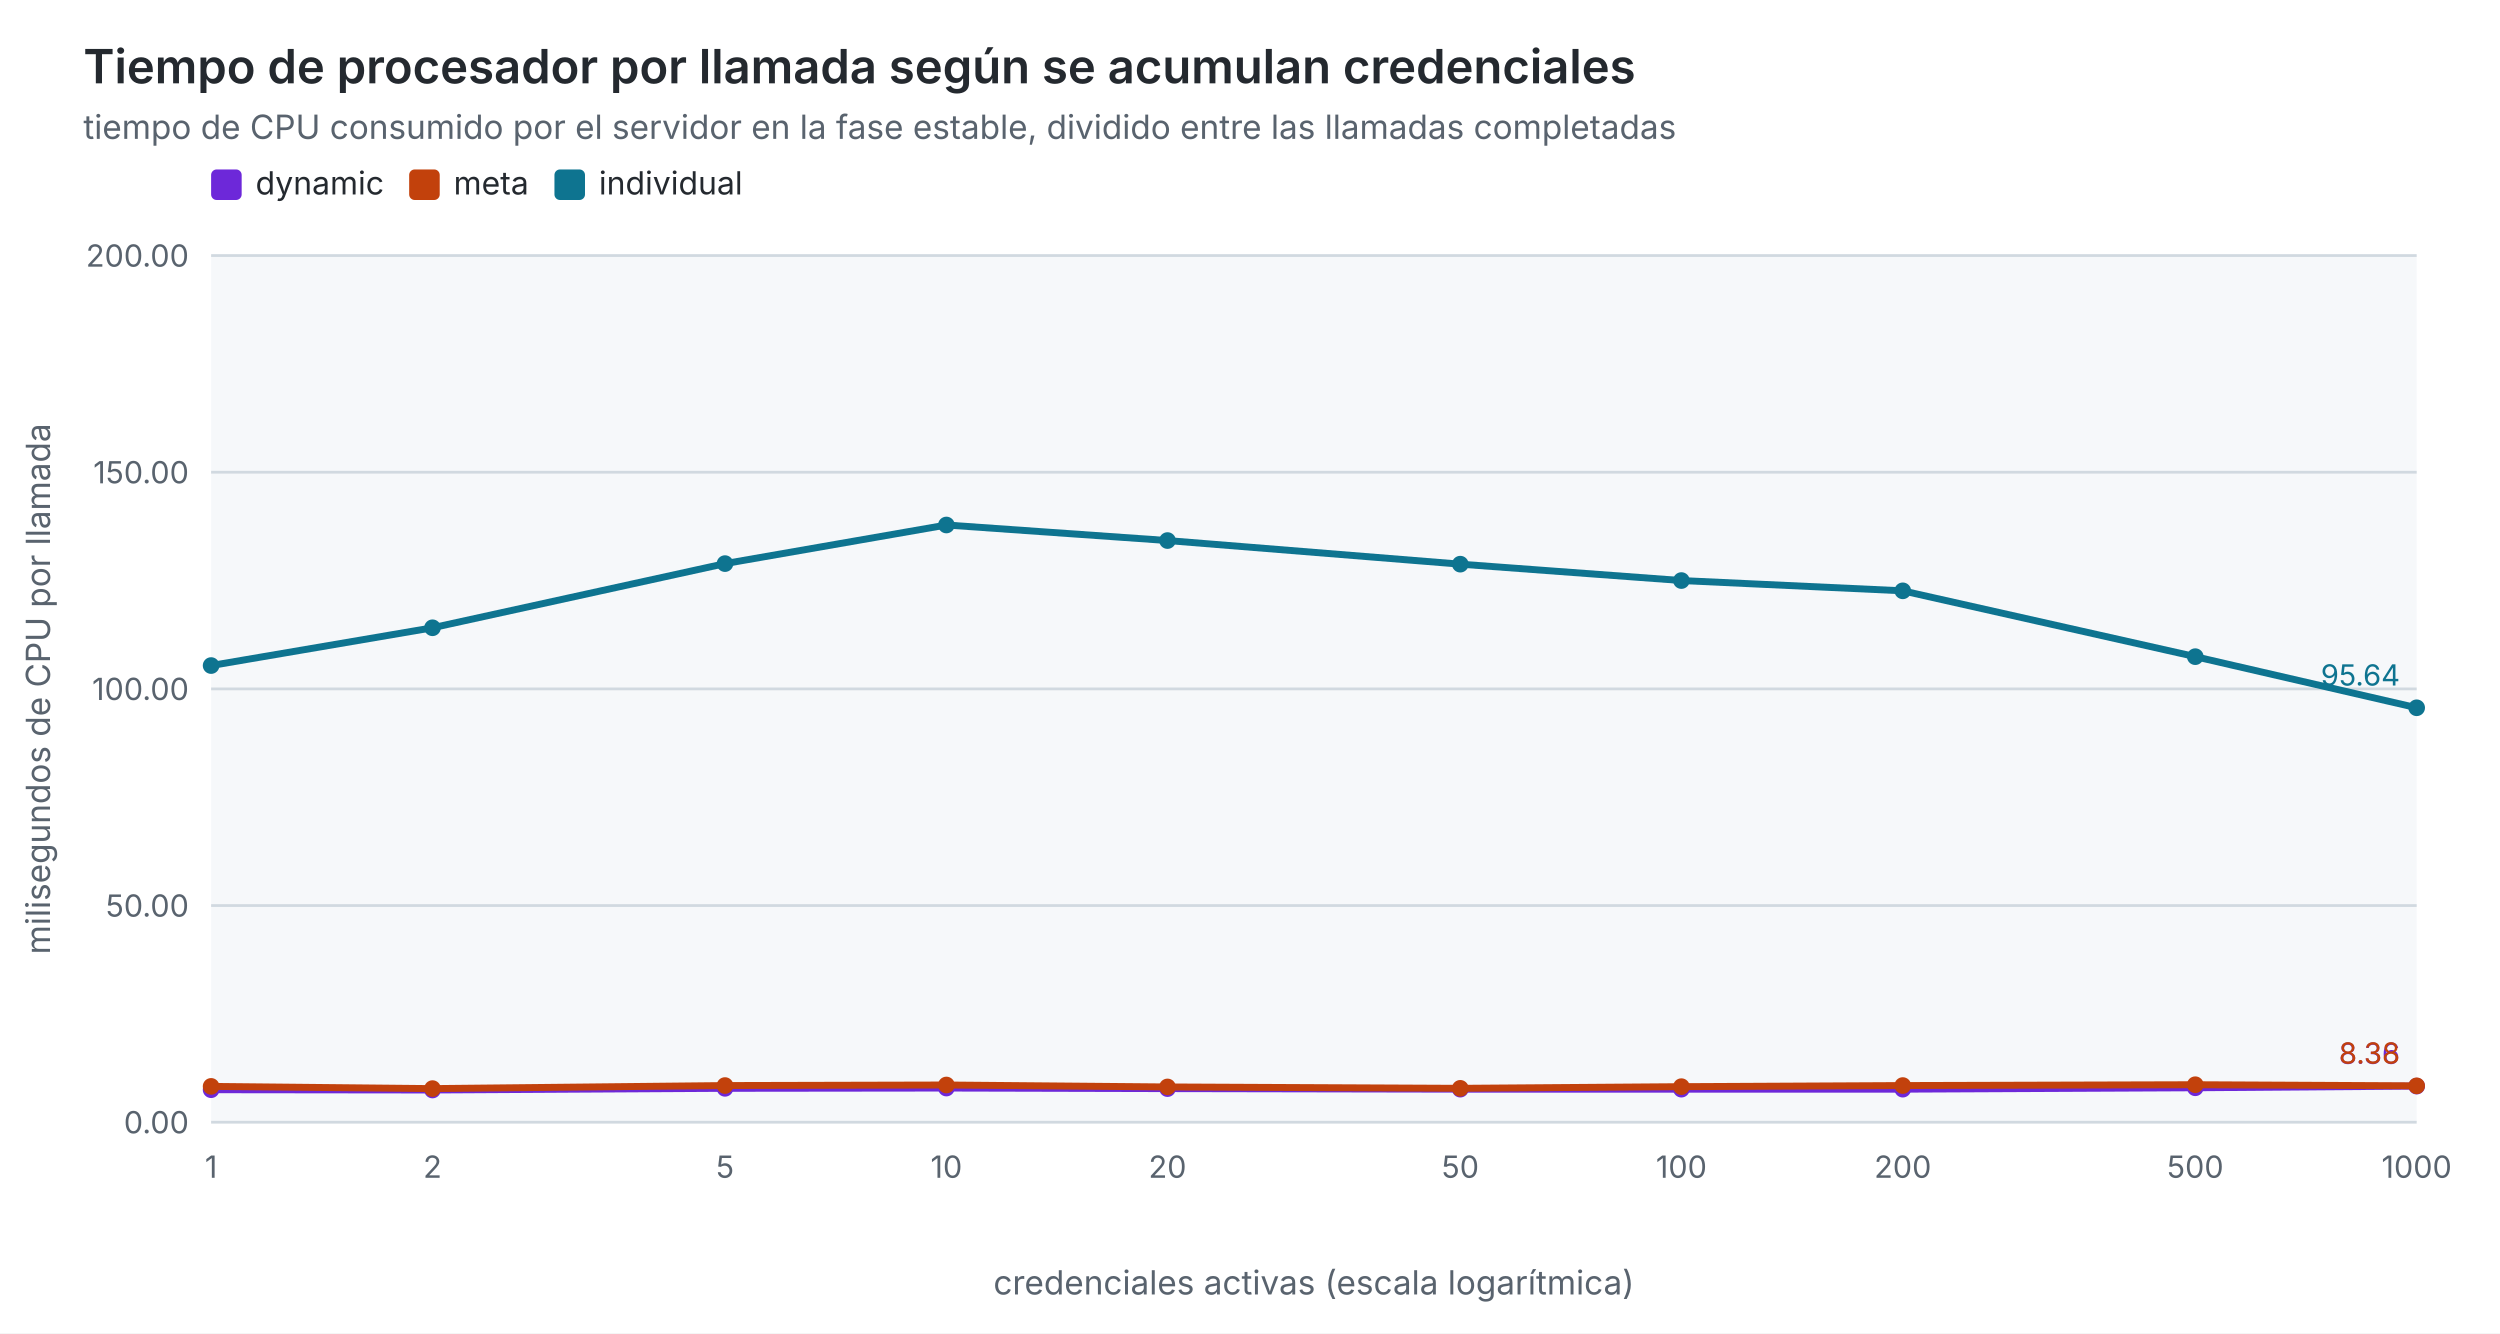
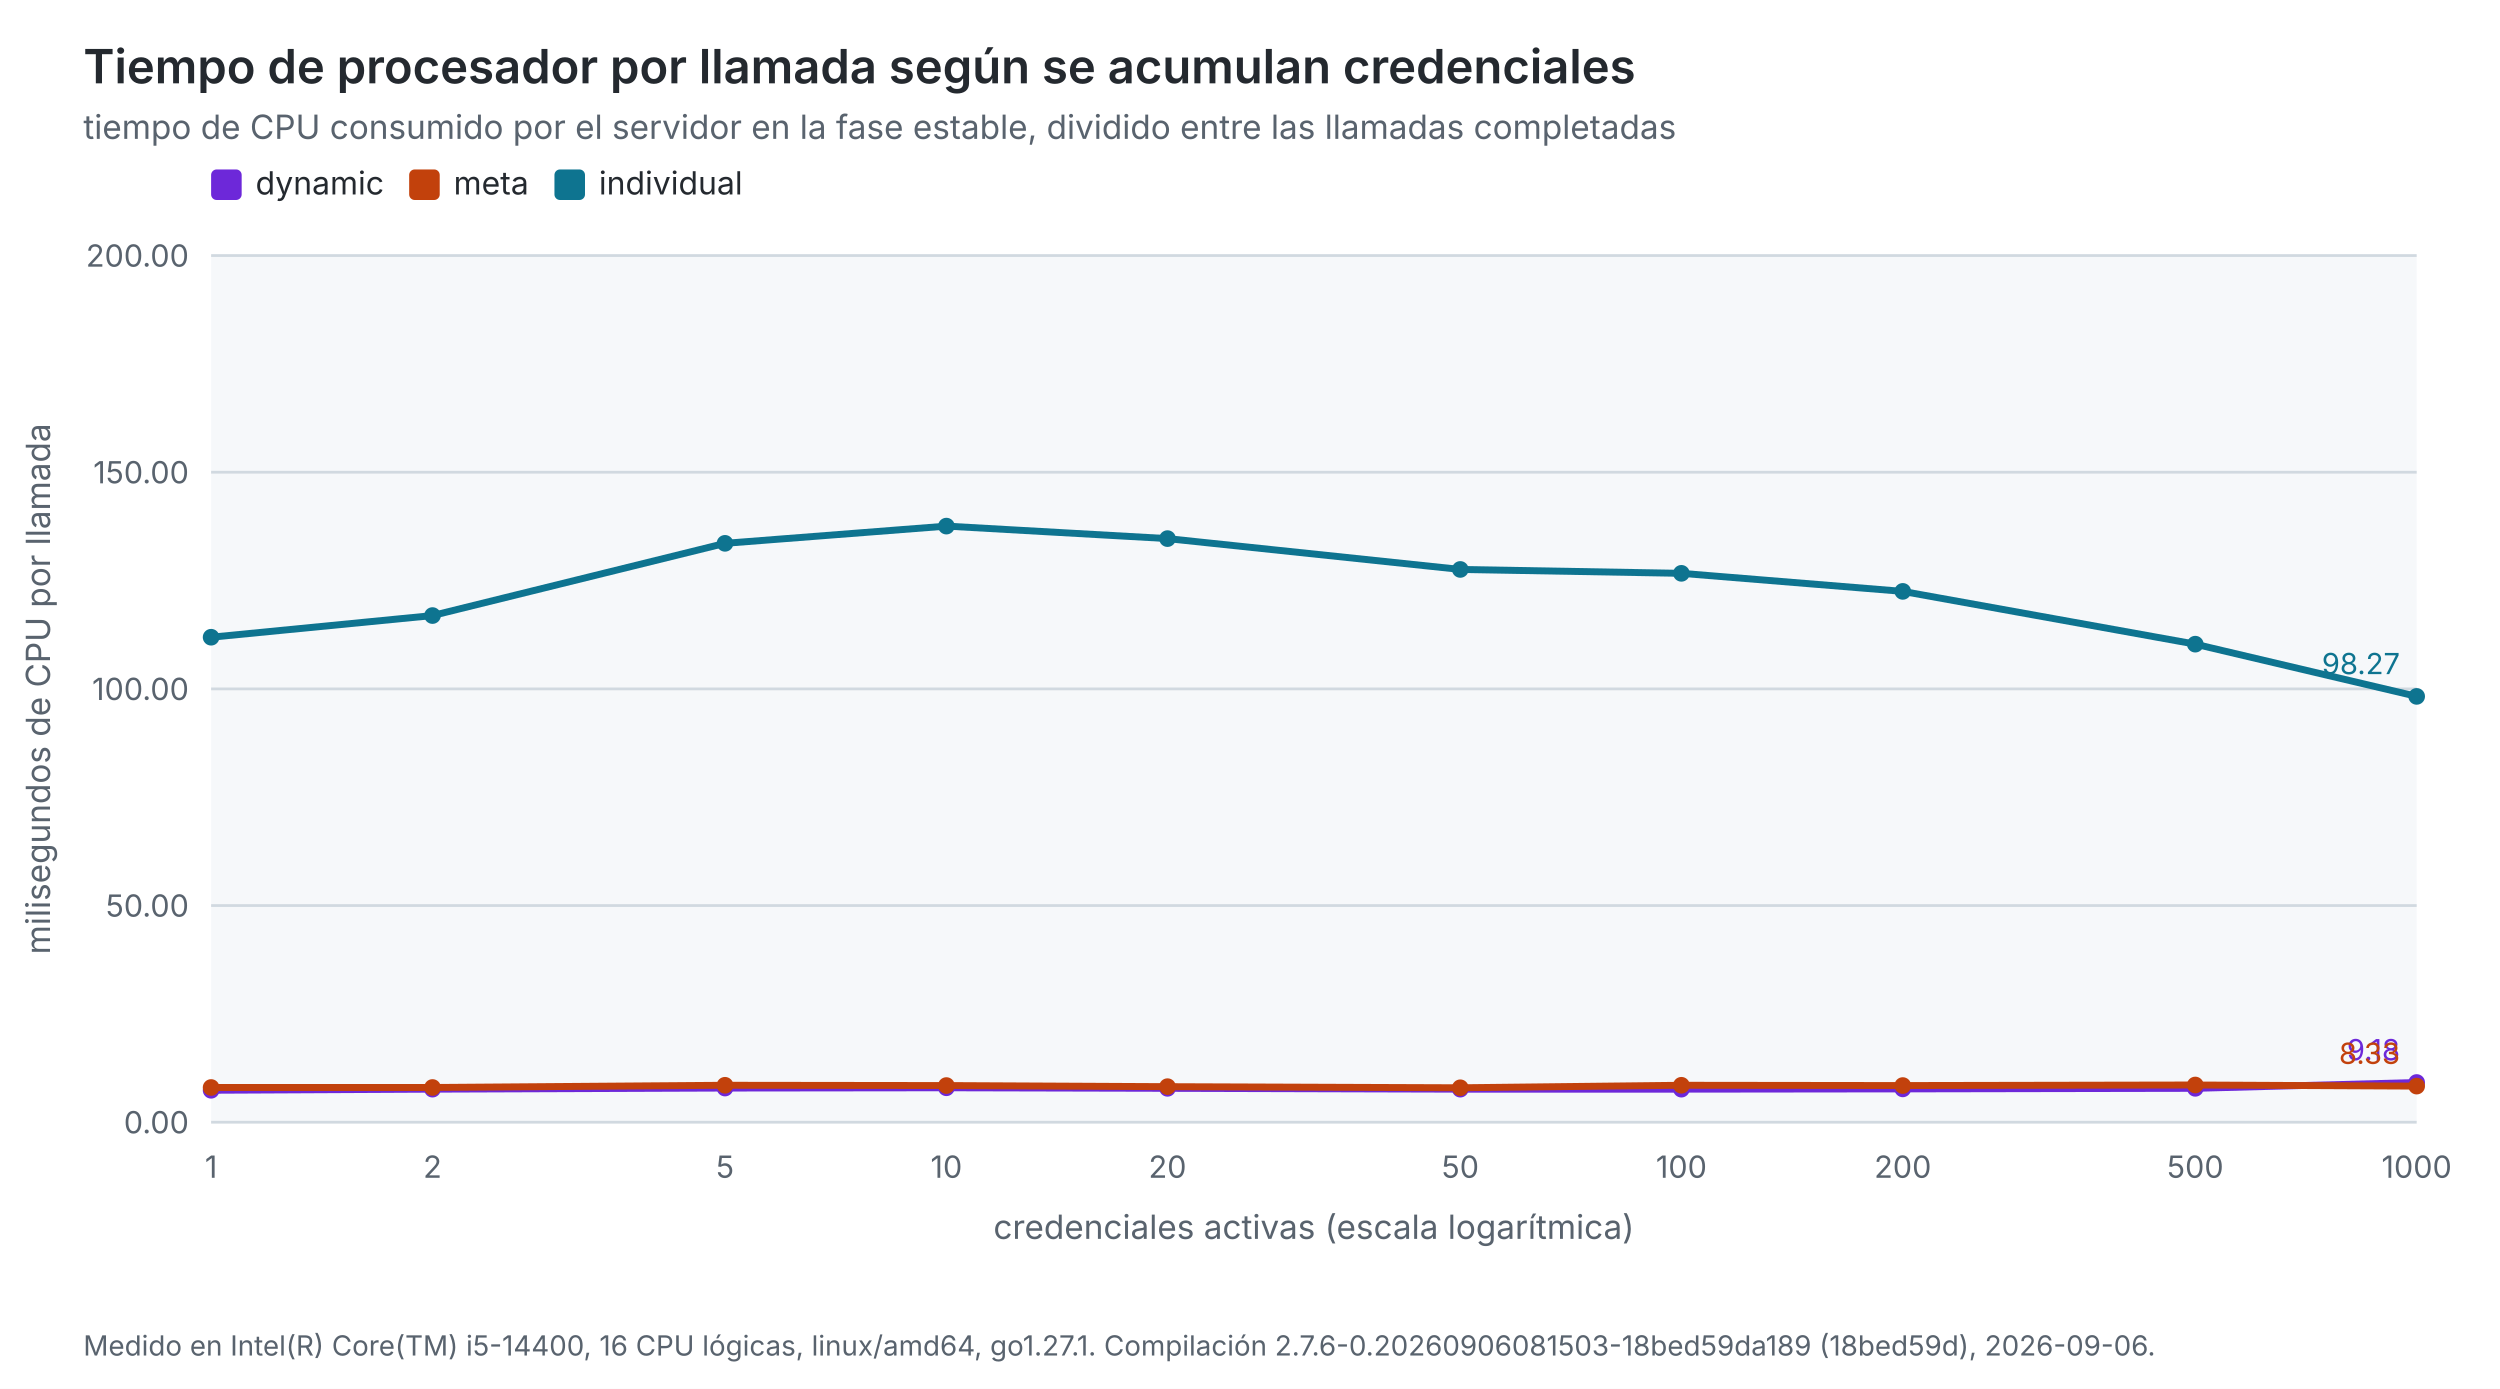
- <svg xmlns="http://www.w3.org/2000/svg" viewBox="0 0 900 480" width="900" height="480" role="img" aria-label="Tiempo de procesador por llamada según se acumulan credenciales. tiempo de CPU consumido por el servidor en la fase estable, dividido entre las llamadas completadas">
-   <rect width="900" height="480" fill="#ffffff" />
+ <svg xmlns="http://www.w3.org/2000/svg" viewBox="0 0 900 500" width="900" height="500" role="img" aria-label="Tiempo de procesador por llamada según se acumulan credenciales. tiempo de CPU consumido por el servidor en la fase estable, dividido entre las llamadas completadas. Medido en Intel(R) Core(TM) i5-14400, 16 CPU lógicas, linux/amd64, go1.27.1. Compilación 2.7.6-0.20260906081503-18bed59da189 (18bed59d), 2026-09-06.">
+   <rect width="900" height="500" fill="#ffffff" />
  <text x="30" y="30" font-family="ui-sans-serif,system-ui,-apple-system,Segoe UI,sans-serif" font-size="17" font-weight="600" fill="#24292f">Tiempo de procesador por llamada según se acumulan credenciales</text>
  <text x="30" y="50" font-family="ui-sans-serif,system-ui,-apple-system,Segoe UI,sans-serif" font-size="12" fill="#59636e">tiempo de CPU consumido por el servidor en la fase estable, dividido entre las llamadas completadas</text>
  <rect x="76" y="92" width="794" height="312" fill="#f6f8fa" />
  <rect x="76.0" y="61.0" width="11" height="11" rx="2" fill="#6d28d9" />
  <text x="92.0" y="70.0" font-family="ui-sans-serif,system-ui,-apple-system,Segoe UI,sans-serif" font-size="11.5" fill="#24292f">dynamic</text>
  <rect x="147.3" y="61.0" width="11" height="11" rx="2" fill="#c2410c" />
  <text x="163.3" y="70.0" font-family="ui-sans-serif,system-ui,-apple-system,Segoe UI,sans-serif" font-size="11.5" fill="#24292f">meta</text>
  <rect x="199.6" y="61.0" width="11" height="11" rx="2" fill="#0e7490" />
  <text x="215.6" y="70.0" font-family="ui-sans-serif,system-ui,-apple-system,Segoe UI,sans-serif" font-size="11.5" fill="#24292f">individual</text>
  <line x1="76" y1="404.0" x2="870" y2="404.0" stroke="#d1d9e0" stroke-width="1" />
  <text x="68" y="408.0" font-family="ui-sans-serif,system-ui,-apple-system,Segoe UI,sans-serif" font-size="11" text-anchor="end" fill="#59636e">0.00</text>
  <line x1="76" y1="326.0" x2="870" y2="326.0" stroke="#d1d9e0" stroke-width="1" />
  <text x="68" y="330.0" font-family="ui-sans-serif,system-ui,-apple-system,Segoe UI,sans-serif" font-size="11" text-anchor="end" fill="#59636e">50.00</text>
  <line x1="76" y1="248.0" x2="870" y2="248.0" stroke="#d1d9e0" stroke-width="1" />
  <text x="68" y="252.0" font-family="ui-sans-serif,system-ui,-apple-system,Segoe UI,sans-serif" font-size="11" text-anchor="end" fill="#59636e">100.00</text>
  <line x1="76" y1="170.0" x2="870" y2="170.0" stroke="#d1d9e0" stroke-width="1" />
  <text x="68" y="174.0" font-family="ui-sans-serif,system-ui,-apple-system,Segoe UI,sans-serif" font-size="11" text-anchor="end" fill="#59636e">150.00</text>
  <line x1="76" y1="92.0" x2="870" y2="92.0" stroke="#d1d9e0" stroke-width="1" />
  <text x="68" y="96.0" font-family="ui-sans-serif,system-ui,-apple-system,Segoe UI,sans-serif" font-size="11" text-anchor="end" fill="#59636e">200.00</text>
  <text x="18" y="248.0" font-family="ui-sans-serif,system-ui,-apple-system,Segoe UI,sans-serif" font-size="12" fill="#59636e" text-anchor="middle" transform="rotate(-90 18 248.0)">milisegundos de CPU por llamada</text>
-   <text x="473.0" y="466" font-family="ui-sans-serif,system-ui,-apple-system,Segoe UI,sans-serif" font-size="12" text-anchor="middle" fill="#59636e">credenciales activas (escala logarítmica)</text>
+   <text x="473.0" y="446" font-family="ui-sans-serif,system-ui,-apple-system,Segoe UI,sans-serif" font-size="12" text-anchor="middle" fill="#59636e">credenciales activas (escala logarítmica)</text>
+   <text x="30" y="488" font-family="ui-sans-serif,system-ui,-apple-system,Segoe UI,sans-serif" font-size="10" fill="#59636e">Medido en Intel(R) Core(TM) i5-14400, 16 CPU lógicas, linux/amd64, go1.27.1. Compilación 2.7.6-0.20260906081503-18bed59da189 (18bed59d), 2026-09-06.</text>
  <text x="76.0" y="424" font-family="ui-sans-serif,system-ui,-apple-system,Segoe UI,sans-serif" font-size="11" text-anchor="middle" fill="#59636e">1</text>
  <text x="155.7" y="424" font-family="ui-sans-serif,system-ui,-apple-system,Segoe UI,sans-serif" font-size="11" text-anchor="middle" fill="#59636e">2</text>
  <text x="261.0" y="424" font-family="ui-sans-serif,system-ui,-apple-system,Segoe UI,sans-serif" font-size="11" text-anchor="middle" fill="#59636e">5</text>
  <text x="340.7" y="424" font-family="ui-sans-serif,system-ui,-apple-system,Segoe UI,sans-serif" font-size="11" text-anchor="middle" fill="#59636e">10</text>
  <text x="420.3" y="424" font-family="ui-sans-serif,system-ui,-apple-system,Segoe UI,sans-serif" font-size="11" text-anchor="middle" fill="#59636e">20</text>
  <text x="525.7" y="424" font-family="ui-sans-serif,system-ui,-apple-system,Segoe UI,sans-serif" font-size="11" text-anchor="middle" fill="#59636e">50</text>
  <text x="605.3" y="424" font-family="ui-sans-serif,system-ui,-apple-system,Segoe UI,sans-serif" font-size="11" text-anchor="middle" fill="#59636e">100</text>
  <text x="685.0" y="424" font-family="ui-sans-serif,system-ui,-apple-system,Segoe UI,sans-serif" font-size="11" text-anchor="middle" fill="#59636e">200</text>
  <text x="790.3" y="424" font-family="ui-sans-serif,system-ui,-apple-system,Segoe UI,sans-serif" font-size="11" text-anchor="middle" fill="#59636e">500</text>
  <text x="870.0" y="424" font-family="ui-sans-serif,system-ui,-apple-system,Segoe UI,sans-serif" font-size="11" text-anchor="middle" fill="#59636e">1000</text>
-   <path d="M76.0,392.3L155.7,392.4L261.0,391.8L340.7,391.7L420.3,391.9L525.7,392.1L605.3,392.1L685.0,392.1L790.3,391.6L870.0,391.0" fill="none" stroke="#6d28d9" stroke-width="2.5" stroke-linejoin="round" />
-   <circle cx="76.0" cy="392.3" r="3" fill="#6d28d9" />
-   <circle cx="155.7" cy="392.4" r="3" fill="#6d28d9" />
-   <circle cx="261.0" cy="391.8" r="3" fill="#6d28d9" />
-   <circle cx="340.7" cy="391.7" r="3" fill="#6d28d9" />
-   <circle cx="420.3" cy="391.9" r="3" fill="#6d28d9" />
+   <path d="M76.0,392.5L155.7,392.1L261.0,391.7L340.7,391.6L420.3,391.8L525.7,392.1L605.3,392.1L685.0,392.0L790.3,391.8L870.0,389.7" fill="none" stroke="#6d28d9" stroke-width="2.5" stroke-linejoin="round" />
+   <circle cx="76.0" cy="392.5" r="3" fill="#6d28d9" />
+   <circle cx="155.7" cy="392.1" r="3" fill="#6d28d9" />
+   <circle cx="261.0" cy="391.7" r="3" fill="#6d28d9" />
+   <circle cx="340.7" cy="391.6" r="3" fill="#6d28d9" />
+   <circle cx="420.3" cy="391.8" r="3" fill="#6d28d9" />
  <circle cx="525.7" cy="392.1" r="3" fill="#6d28d9" />
  <circle cx="605.3" cy="392.1" r="3" fill="#6d28d9" />
-   <circle cx="685.0" cy="392.1" r="3" fill="#6d28d9" />
-   <circle cx="790.3" cy="391.6" r="3" fill="#6d28d9" />
-   <circle cx="870.0" cy="391.0" r="3" fill="#6d28d9" />
-   <text x="864.0" y="383.0" font-family="ui-sans-serif,system-ui,-apple-system,Segoe UI,sans-serif" font-size="10.5" text-anchor="end" fill="#6d28d9">8.36</text>
-   <path d="M76.0,391.1L155.7,391.9L261.0,390.8L340.7,390.6L420.3,391.3L525.7,391.8L605.3,391.2L685.0,390.8L790.3,390.5L870.0,390.9" fill="none" stroke="#c2410c" stroke-width="2.5" stroke-linejoin="round" />
-   <circle cx="76.0" cy="391.1" r="3" fill="#c2410c" />
-   <circle cx="155.7" cy="391.9" r="3" fill="#c2410c" />
-   <circle cx="261.0" cy="390.8" r="3" fill="#c2410c" />
-   <circle cx="340.7" cy="390.6" r="3" fill="#c2410c" />
-   <circle cx="420.3" cy="391.3" r="3" fill="#c2410c" />
-   <circle cx="525.7" cy="391.8" r="3" fill="#c2410c" />
-   <circle cx="605.3" cy="391.2" r="3" fill="#c2410c" />
+   <circle cx="685.0" cy="392.0" r="3" fill="#6d28d9" />
+   <circle cx="790.3" cy="391.8" r="3" fill="#6d28d9" />
+   <circle cx="870.0" cy="389.7" r="3" fill="#6d28d9" />
+   <text x="864.0" y="381.7" font-family="ui-sans-serif,system-ui,-apple-system,Segoe UI,sans-serif" font-size="10.5" text-anchor="end" fill="#6d28d9">9.18</text>
+   <path d="M76.0,391.5L155.7,391.5L261.0,390.7L340.7,390.8L420.3,391.2L525.7,391.6L605.3,390.7L685.0,390.8L790.3,390.6L870.0,391.0" fill="none" stroke="#c2410c" stroke-width="2.5" stroke-linejoin="round" />
+   <circle cx="76.0" cy="391.5" r="3" fill="#c2410c" />
+   <circle cx="155.7" cy="391.5" r="3" fill="#c2410c" />
+   <circle cx="261.0" cy="390.7" r="3" fill="#c2410c" />
+   <circle cx="340.7" cy="390.8" r="3" fill="#c2410c" />
+   <circle cx="420.3" cy="391.2" r="3" fill="#c2410c" />
+   <circle cx="525.7" cy="391.6" r="3" fill="#c2410c" />
+   <circle cx="605.3" cy="390.7" r="3" fill="#c2410c" />
  <circle cx="685.0" cy="390.8" r="3" fill="#c2410c" />
-   <circle cx="790.3" cy="390.5" r="3" fill="#c2410c" />
-   <circle cx="870.0" cy="390.9" r="3" fill="#c2410c" />
-   <text x="864.0" y="382.9" font-family="ui-sans-serif,system-ui,-apple-system,Segoe UI,sans-serif" font-size="10.5" text-anchor="end" fill="#c2410c">8.38</text>
-   <path d="M76.0,239.6L155.7,226.0L261.0,202.9L340.7,189.0L420.3,194.6L525.7,203.1L605.3,209.0L685.0,212.7L790.3,236.4L870.0,254.8" fill="none" stroke="#0e7490" stroke-width="2.5" stroke-linejoin="round" />
-   <circle cx="76.0" cy="239.6" r="3" fill="#0e7490" />
-   <circle cx="155.7" cy="226.0" r="3" fill="#0e7490" />
-   <circle cx="261.0" cy="202.9" r="3" fill="#0e7490" />
-   <circle cx="340.7" cy="189.0" r="3" fill="#0e7490" />
-   <circle cx="420.3" cy="194.6" r="3" fill="#0e7490" />
-   <circle cx="525.7" cy="203.1" r="3" fill="#0e7490" />
-   <circle cx="605.3" cy="209.0" r="3" fill="#0e7490" />
-   <circle cx="685.0" cy="212.7" r="3" fill="#0e7490" />
-   <circle cx="790.3" cy="236.4" r="3" fill="#0e7490" />
-   <circle cx="870.0" cy="254.8" r="3" fill="#0e7490" />
-   <text x="864.0" y="246.8" font-family="ui-sans-serif,system-ui,-apple-system,Segoe UI,sans-serif" font-size="10.5" text-anchor="end" fill="#0e7490">95.64</text>
+   <circle cx="790.3" cy="390.6" r="3" fill="#c2410c" />
+   <circle cx="870.0" cy="391.0" r="3" fill="#c2410c" />
+   <text x="864.0" y="383.0" font-family="ui-sans-serif,system-ui,-apple-system,Segoe UI,sans-serif" font-size="10.5" text-anchor="end" fill="#c2410c">8.33</text>
+   <path d="M76.0,229.4L155.7,221.6L261.0,195.6L340.7,189.4L420.3,193.9L525.7,205.0L605.3,206.4L685.0,212.9L790.3,231.9L870.0,250.7" fill="none" stroke="#0e7490" stroke-width="2.5" stroke-linejoin="round" />
+   <circle cx="76.0" cy="229.4" r="3" fill="#0e7490" />
+   <circle cx="155.7" cy="221.6" r="3" fill="#0e7490" />
+   <circle cx="261.0" cy="195.6" r="3" fill="#0e7490" />
+   <circle cx="340.7" cy="189.4" r="3" fill="#0e7490" />
+   <circle cx="420.3" cy="193.9" r="3" fill="#0e7490" />
+   <circle cx="525.7" cy="205.0" r="3" fill="#0e7490" />
+   <circle cx="605.3" cy="206.4" r="3" fill="#0e7490" />
+   <circle cx="685.0" cy="212.9" r="3" fill="#0e7490" />
+   <circle cx="790.3" cy="231.9" r="3" fill="#0e7490" />
+   <circle cx="870.0" cy="250.7" r="3" fill="#0e7490" />
+   <text x="864.0" y="242.7" font-family="ui-sans-serif,system-ui,-apple-system,Segoe UI,sans-serif" font-size="10.5" text-anchor="end" fill="#0e7490">98.27</text>
</svg>
